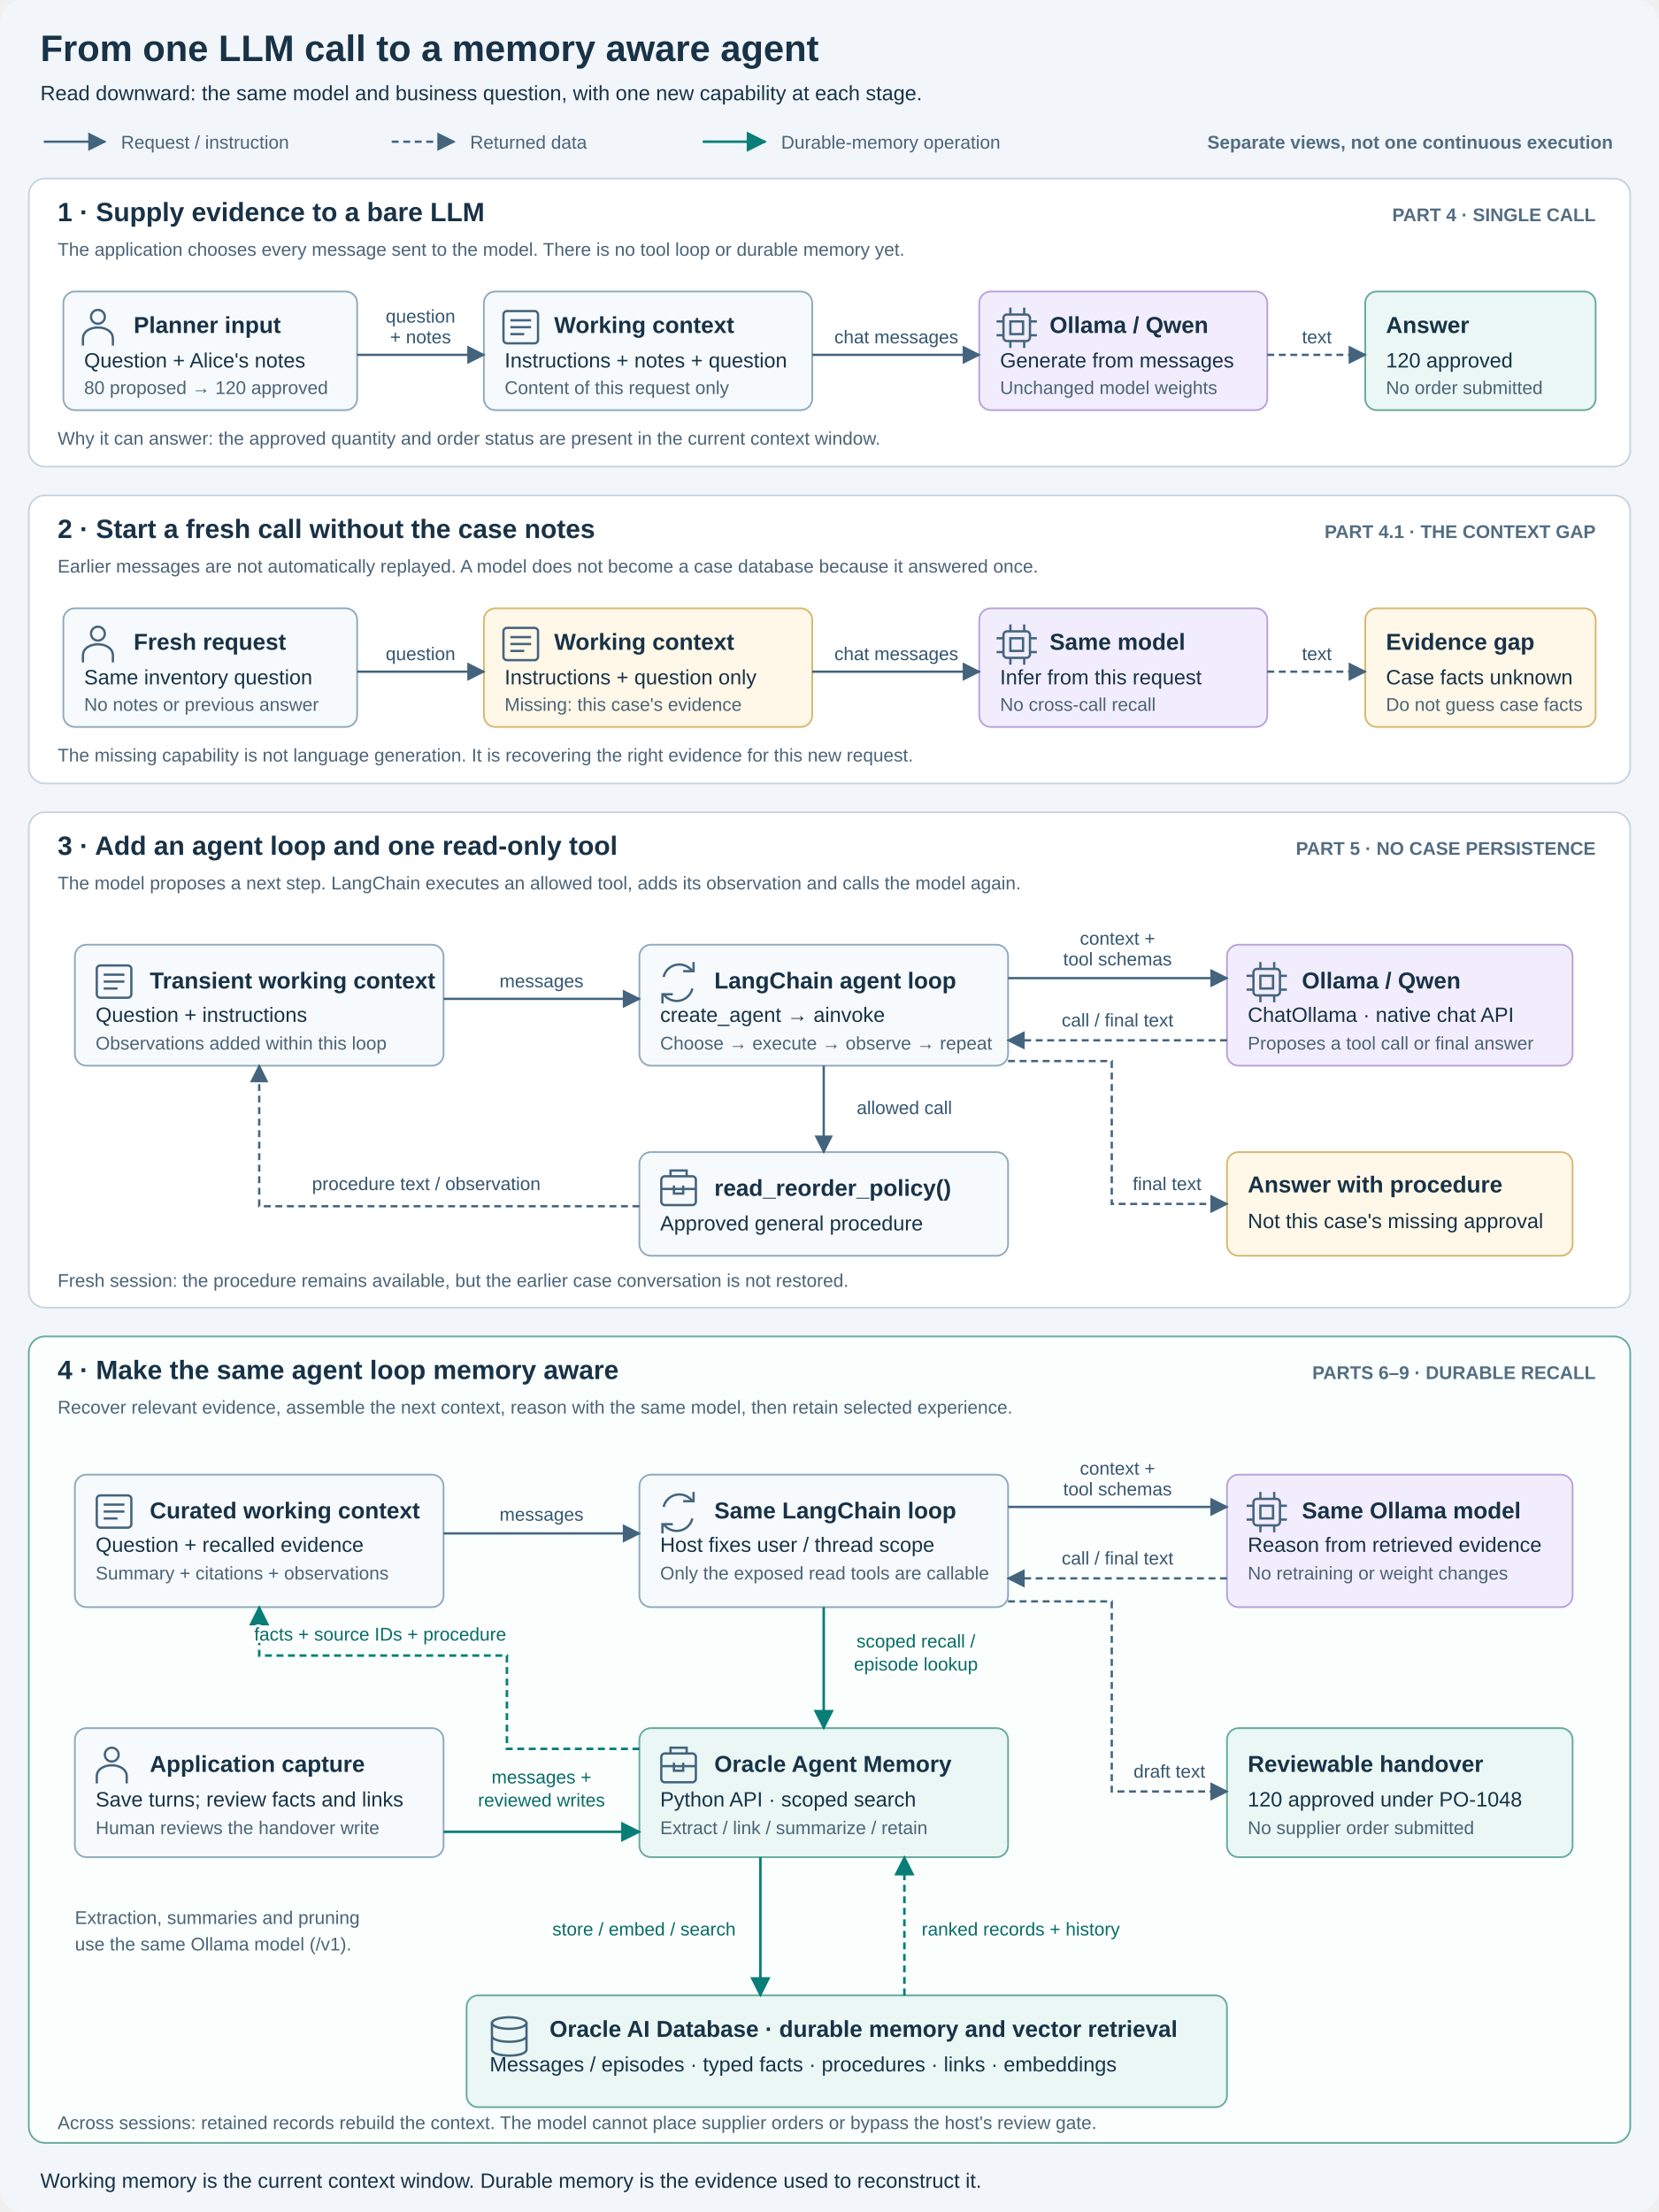
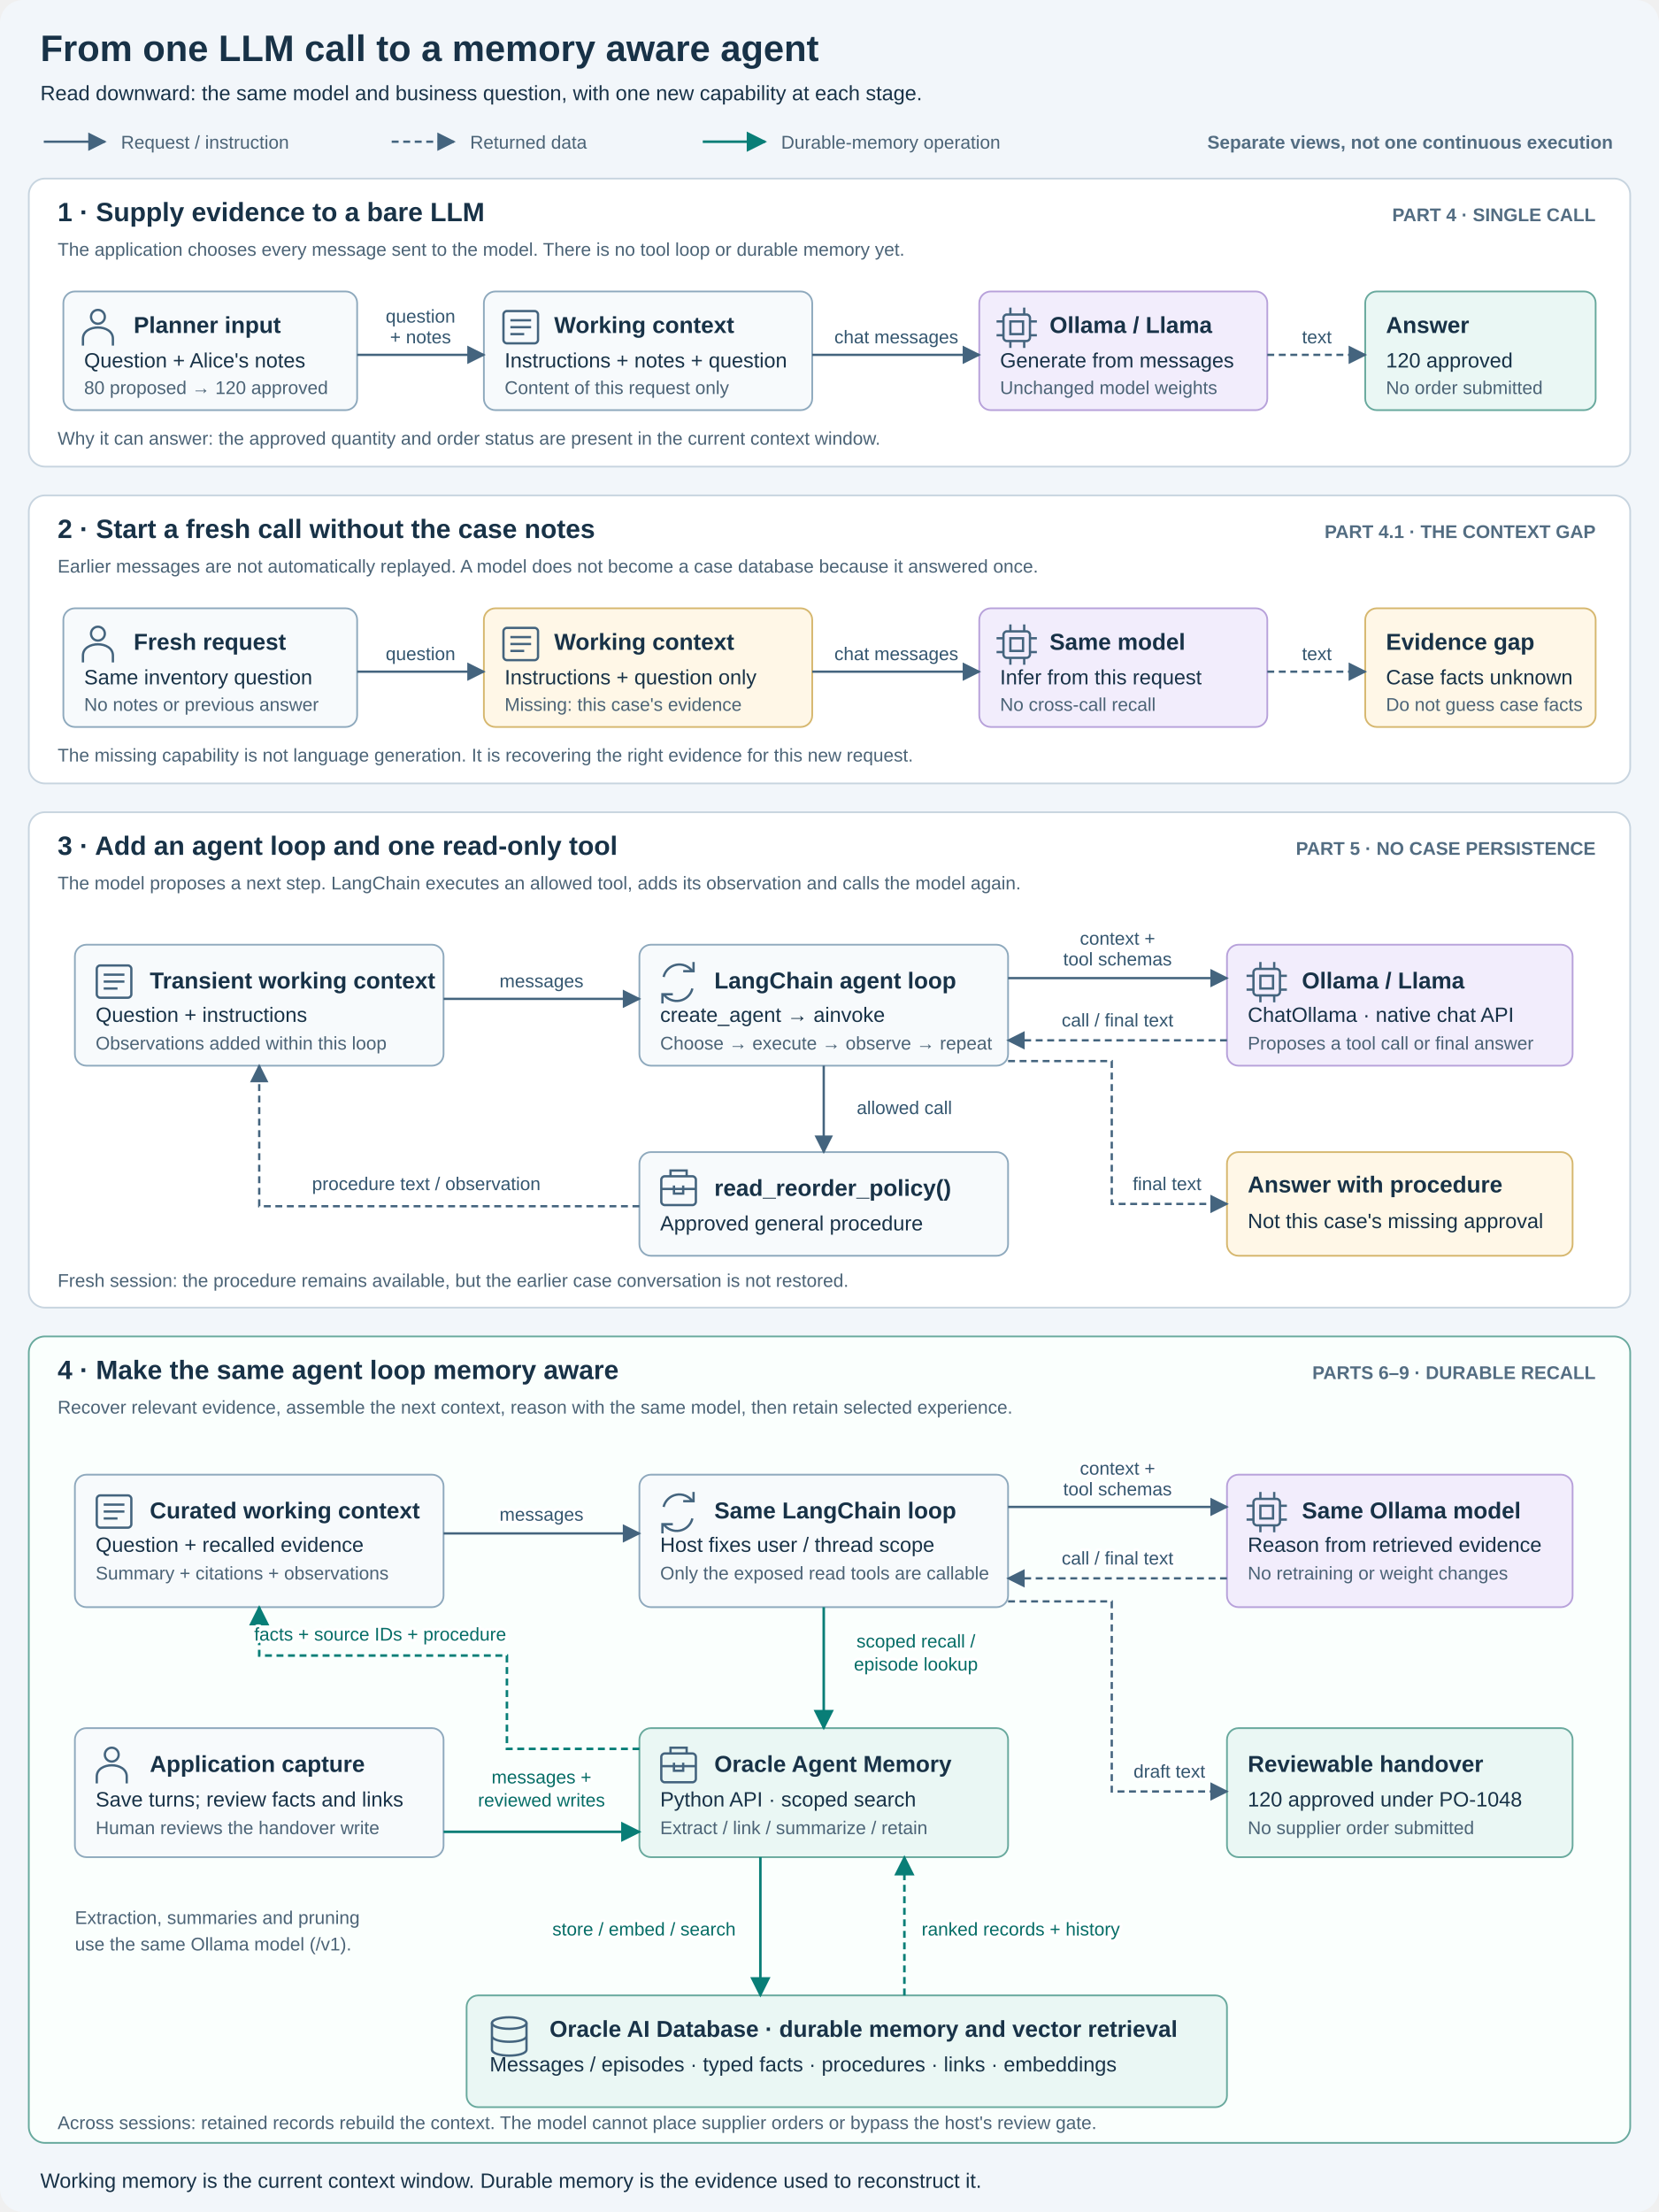
<svg xmlns="http://www.w3.org/2000/svg" viewBox="0 0 1440 1920" role="img" aria-labelledby="title desc">
  <defs>
    <marker id="arrow" viewBox="0 0 10 10" refX="9" refY="5" markerWidth="8" markerHeight="8" orient="auto">
      <path d="M0 0 10 5 0 10Z" fill="#44647e" />
    </marker>
    <marker id="memory-arrow" viewBox="0 0 10 10" refX="9" refY="5" markerWidth="8" markerHeight="8" orient="auto">
      <path d="M0 0 10 5 0 10Z" fill="#087e77" />
    </marker>
    <g id="person" fill="none" stroke="currentColor" stroke-width="2">
      <circle cx="15" cy="8" r="6" />
      <path d="M2 33v-6c0-13 26-13 26 0v6" />
    </g>
    <g id="context" fill="none" stroke="currentColor" stroke-width="2">
      <rect x="2" y="3" width="30" height="28" rx="3" />
      <path d="M8 11h18M8 17h18M8 23h12" />
    </g>
    <g id="chip" fill="none" stroke="currentColor" stroke-width="2">
      <rect x="6" y="6" width="23" height="23" rx="3" />
      <path d="M12 0v6m12-6v6M12 29v6m12-6v6M0 12h6m-6 12h6m23-12h6m-6 12h6" />
      <rect x="12" y="12" width="11" height="11" />
    </g>
    <g id="loop" fill="none" stroke="currentColor" stroke-width="2">
      <path d="M4 13A14 14 0 0 1 29 8m0 15A14 14 0 0 1 4 28M21 8h9V0M12 28H3v8" />
    </g>
    <g id="tool" fill="none" stroke="currentColor" stroke-width="2">
      <rect x="2" y="7" width="30" height="25" rx="3" />
      <path d="M10 7V2h14v5M2 18h30M13 15v7h8v-7" />
    </g>
    <g id="database" fill="none" stroke="currentColor" stroke-width="2">
      <ellipse cx="17" cy="6" rx="15" ry="5" />
      <path d="M2 6v23c0 7 30 7 30 0V6M2 17c0 7 30 7 30 0" />
    </g>
    <style>
      text { font-family: Arial, Helvetica, sans-serif; fill: #183247; }
      .title { font-size: 32px; font-weight: 700; }
      .stage { font-size: 23px; font-weight: 700; }
      .heading { font-size: 20px; font-weight: 700; }
      .body { font-size: 18px; }
      .small { font-size: 16px; fill: #4b6376; }
      .label { font-size: 16px; text-anchor: middle; fill: #34566f; paint-order: stroke; stroke: white; stroke-width: 5; stroke-linejoin: round; }
      .green-label { fill: #056d66; }
      .card { fill: #fff; stroke: #c7d4df; stroke-width: 1.5; }
      .node { fill: #f7fafc; stroke: #8ea9bd; stroke-width: 1.5; }
      .model { fill: #f2edfc; stroke: #b7a1da; stroke-width: 1.5; }
      .memory { fill: #eaf7f4; stroke: #68a99d; stroke-width: 1.5; }
      .warning { fill: #fff7e7; stroke: #d6b76e; stroke-width: 1.5; }
      .flow { fill: none; stroke: #44647e; stroke-width: 2; marker-end: url(#arrow); }
      .memory-flow { fill: none; stroke: #087e77; stroke-width: 2.2; marker-end: url(#memory-arrow); }
      .return { stroke-dasharray: 6 4; }
      .icon { color: #44647e; }
      .part { font-size: 16px; font-weight: 700; fill: #536d82; text-anchor: end; }
    </style>
  </defs>
  <rect width="1440" height="1920" rx="20" fill="#f2f6fa" />
  <text x="35" y="53" class="title">From one LLM call to a memory aware agent</text>
  <text x="35" y="87" class="body">Read downward: the same model and business question, with one new capability at each stage.</text>
  <path d="M38 123H91" class="flow" />
  <text x="105" y="129" class="small">Request / instruction</text>
  <path d="M340 123H394" class="flow return" />
  <text x="408" y="129" class="small">Returned data</text>
  <path d="M610 123H664" class="memory-flow" />
  <text x="678" y="129" class="small">Durable-memory operation</text>
  <text x="1400" y="129" class="part">Separate views, not one continuous execution</text>
  <rect x="25" y="155" width="1390" height="250" rx="14" class="card" />
  <text x="50" y="192" class="stage">1 · Supply evidence to a bare LLM</text>
  <text x="1385" y="192" class="part">PART 4 · SINGLE CALL</text>
  <text x="50" y="222" class="small">The application chooses every message sent to the model. There is no tool loop or durable memory yet.</text>
  <rect x="55" y="253" width="255" height="103" rx="10" class="node" />
  <use href="#person" x="70" y="267" class="icon" />
  <text x="116" y="289" class="heading">Planner input</text>
  <text x="73" y="319" class="body">Question + Alice's notes</text>
  <text x="73" y="342" class="small">80 proposed → 120 approved</text>
  <rect x="420" y="253" width="285" height="103" rx="10" class="node" />
  <use href="#context" x="435" y="267" class="icon" />
  <text x="481" y="289" class="heading">Working context</text>
  <text x="438" y="319" class="body">Instructions + notes + question</text>
  <text x="438" y="342" class="small">Content of this request only</text>
  <rect x="850" y="253" width="250" height="103" rx="10" class="model" />
  <use href="#chip" x="865" y="267" class="icon" />
-   <text x="911" y="289" class="heading">Ollama / Qwen</text>
+   <text x="911" y="289" class="heading">Ollama / Llama</text>
  <text x="868" y="319" class="body">Generate from messages</text>
  <text x="868" y="342" class="small">Unchanged model weights</text>
  <rect x="1185" y="253" width="200" height="103" rx="10" class="memory" />
  <text x="1203" y="289" class="heading">Answer</text>
  <text x="1203" y="319" class="body">120 approved</text>
  <text x="1203" y="342" class="small">No order submitted</text>
  <path d="M310 308H420" class="flow" />
  <text x="365" y="280" class="label">question</text>
  <text x="365" y="298" class="label">+ notes</text>
  <path d="M705 308H850" class="flow" />
  <text x="778" y="298" class="label">chat messages</text>
  <path d="M1100 308H1185" class="flow return" />
  <text x="1143" y="298" class="label">text</text>
  <text x="50" y="386" class="small">Why it can answer: the approved quantity and order status are present in the current context window.</text>
  <rect x="25" y="430" width="1390" height="250" rx="14" class="card" />
  <text x="50" y="467" class="stage">2 · Start a fresh call without the case notes</text>
  <text x="1385" y="467" class="part">PART 4.1 · THE CONTEXT GAP</text>
  <text x="50" y="497" class="small">Earlier messages are not automatically replayed. A model does not become a case database because it answered once.</text>
  <rect x="55" y="528" width="255" height="103" rx="10" class="node" />
  <use href="#person" x="70" y="542" class="icon" />
  <text x="116" y="564" class="heading">Fresh request</text>
  <text x="73" y="594" class="body">Same inventory question</text>
  <text x="73" y="617" class="small">No notes or previous answer</text>
  <rect x="420" y="528" width="285" height="103" rx="10" class="warning" />
  <use href="#context" x="435" y="542" class="icon" />
  <text x="481" y="564" class="heading">Working context</text>
  <text x="438" y="594" class="body">Instructions + question only</text>
  <text x="438" y="617" class="small">Missing: this case's evidence</text>
  <rect x="850" y="528" width="250" height="103" rx="10" class="model" />
  <use href="#chip" x="865" y="542" class="icon" />
  <text x="911" y="564" class="heading">Same model</text>
  <text x="868" y="594" class="body">Infer from this request</text>
  <text x="868" y="617" class="small">No cross-call recall</text>
  <rect x="1185" y="528" width="200" height="103" rx="10" class="warning" />
  <text x="1203" y="564" class="heading">Evidence gap</text>
  <text x="1203" y="594" class="body">Case facts unknown</text>
  <text x="1203" y="617" class="small">Do not guess case facts</text>
  <path d="M310 583H420" class="flow" />
  <text x="365" y="573" class="label">question</text>
  <path d="M705 583H850" class="flow" />
  <text x="778" y="573" class="label">chat messages</text>
  <path d="M1100 583H1185" class="flow return" />
  <text x="1143" y="573" class="label">text</text>
  <text x="50" y="661" class="small">The missing capability is not language generation. It is recovering the right evidence for this new request.</text>
  <rect x="25" y="705" width="1390" height="430" rx="14" class="card" />
  <text x="50" y="742" class="stage">3 · Add an agent loop and one read-only tool</text>
  <text x="1385" y="742" class="part">PART 5 · NO CASE PERSISTENCE</text>
  <text x="50" y="772" class="small">The model proposes a next step. LangChain executes an allowed tool, adds its observation and calls the model again.</text>
  <rect x="65" y="820" width="320" height="105" rx="10" class="node" />
  <use href="#context" x="82" y="835" class="icon" />
  <text x="130" y="858" class="heading">Transient working context</text>
  <text x="83" y="887" class="body">Question + instructions</text>
  <text x="83" y="911" class="small">Observations added within this loop</text>
  <rect x="555" y="820" width="320" height="105" rx="10" class="node" />
  <use href="#loop" x="572" y="835" class="icon" />
  <text x="620" y="858" class="heading">LangChain agent loop</text>
  <text x="573" y="887" class="body">create_agent → ainvoke</text>
  <text x="573" y="911" class="small">Choose → execute → observe → repeat</text>
  <rect x="1065" y="820" width="300" height="105" rx="10" class="model" />
  <use href="#chip" x="1082" y="835" class="icon" />
-   <text x="1130" y="858" class="heading">Ollama / Qwen</text>
+   <text x="1130" y="858" class="heading">Ollama / Llama</text>
  <text x="1083" y="887" class="body">ChatOllama · native chat API</text>
  <text x="1083" y="911" class="small">Proposes a tool call or final answer</text>
  <path d="M385 867H555" class="flow" />
  <text x="470" y="857" class="label">messages</text>
  <path d="M875 849H1065" class="flow" />
  <text x="970" y="820" class="label">context +</text>
  <text x="970" y="838" class="label">tool schemas</text>
  <path d="M1065 903H875" class="flow return" />
  <text x="970" y="891" class="label">call / final text</text>
  <rect x="555" y="1000" width="320" height="90" rx="10" class="node" />
  <use href="#tool" x="572" y="1014" class="icon" />
  <text x="620" y="1038" class="heading">read_reorder_policy()</text>
  <text x="573" y="1068" class="body">Approved general procedure</text>
  <rect x="1065" y="1000" width="300" height="90" rx="10" class="warning" />
  <text x="1083" y="1035" class="heading">Answer with procedure</text>
  <text x="1083" y="1066" class="body">Not this case's missing approval</text>
  <path d="M715 925V1000" class="flow" />
  <text x="785" y="967" class="label">allowed call</text>
  <path d="M555 1047H225V925" class="flow return" />
  <text x="370" y="1033" class="label">procedure text / observation</text>
  <path d="M875 921H965V1045H1065" class="flow return" />
  <text x="1013" y="1033" class="label">final text</text>
  <text x="50" y="1117" class="small">Fresh session: the procedure remains available, but the earlier case conversation is not restored.</text>
  <rect x="25" y="1160" width="1390" height="700" rx="14" fill="#fafffd" stroke="#68a99d" stroke-width="1.5" />
  <text x="50" y="1197" class="stage">4 · Make the same agent loop memory aware</text>
  <text x="1385" y="1197" class="part">PARTS 6–9 · DURABLE RECALL</text>
  <text x="50" y="1227" class="small">Recover relevant evidence, assemble the next context, reason with the same model, then retain selected experience.</text>
  <rect x="65" y="1280" width="320" height="115" rx="10" class="node" />
  <use href="#context" x="82" y="1295" class="icon" />
  <text x="130" y="1318" class="heading">Curated working context</text>
  <text x="83" y="1347" class="body">Question + recalled evidence</text>
  <text x="83" y="1371" class="small">Summary + citations + observations</text>
  <rect x="555" y="1280" width="320" height="115" rx="10" class="node" />
  <use href="#loop" x="572" y="1295" class="icon" />
  <text x="620" y="1318" class="heading">Same LangChain loop</text>
  <text x="573" y="1347" class="body">Host fixes user / thread scope</text>
  <text x="573" y="1371" class="small">Only the exposed read tools are callable</text>
  <rect x="1065" y="1280" width="300" height="115" rx="10" class="model" />
  <use href="#chip" x="1082" y="1295" class="icon" />
  <text x="1130" y="1318" class="heading">Same Ollama model</text>
  <text x="1083" y="1347" class="body">Reason from retrieved evidence</text>
  <text x="1083" y="1371" class="small">No retraining or weight changes</text>
  <path d="M385 1331H555" class="flow" />
  <text x="470" y="1320" class="label">messages</text>
  <path d="M875 1308H1065" class="flow" />
  <text x="970" y="1280" class="label">context +</text>
  <text x="970" y="1298" class="label">tool schemas</text>
  <path d="M1065 1370H875" class="flow return" />
  <text x="970" y="1358" class="label">call / final text</text>
  <rect x="65" y="1500" width="320" height="112" rx="10" class="node" />
  <use href="#person" x="82" y="1515" class="icon" />
  <text x="130" y="1538" class="heading">Application capture</text>
  <text x="83" y="1568" class="body">Save turns; review facts and links</text>
  <text x="83" y="1592" class="small">Human reviews the handover write</text>
  <rect x="555" y="1500" width="320" height="112" rx="10" class="memory" />
  <use href="#tool" x="572" y="1515" class="icon" />
  <text x="620" y="1538" class="heading">Oracle Agent Memory</text>
  <text x="573" y="1568" class="body">Python API · scoped search</text>
  <text x="573" y="1592" class="small">Extract / link / summarize / retain</text>
  <rect x="1065" y="1500" width="300" height="112" rx="10" class="memory" />
  <text x="1083" y="1538" class="heading">Reviewable handover</text>
  <text x="1083" y="1568" class="body">120 approved under PO-1048</text>
  <text x="1083" y="1592" class="small">No supplier order submitted</text>
  <path d="M715 1395V1500" class="memory-flow" />
  <text x="795" y="1430" class="label green-label">scoped recall /</text>
  <text x="795" y="1450" class="label green-label">episode lookup</text>
  <path d="M555 1518H440V1437H225V1395" class="memory-flow return" />
  <text x="330" y="1424" class="label green-label">facts + source IDs + procedure</text>
  <path d="M385 1590H555" class="memory-flow" />
  <text x="470" y="1548" class="label green-label">messages +</text>
  <text x="470" y="1568" class="label green-label">reviewed writes</text>
  <path d="M875 1390H965V1555H1065" class="flow return" />
  <text x="1015" y="1543" class="label">draft text</text>
  <rect x="405" y="1732" width="660" height="97" rx="10" class="memory" />
  <use href="#database" x="425" y="1750" class="icon" />
  <text x="477" y="1768" class="heading">Oracle AI Database · durable memory and vector retrieval</text>
  <text x="425" y="1798" class="body">Messages / episodes · typed facts · procedures · links · embeddings</text>
  <path d="M660 1612V1732" class="memory-flow" />
  <text x="559" y="1680" class="label green-label">store / embed / search</text>
  <path d="M785 1732V1612" class="memory-flow return" />
  <text x="886" y="1680" class="label green-label">ranked records + history</text>
  <text x="65" y="1670" class="small">Extraction, summaries and pruning</text>
  <text x="65" y="1693" class="small">use the same Ollama model (/v1).</text>
  <text x="50" y="1848" class="small">Across sessions: retained records rebuild the context. The model cannot place supplier orders or bypass the host's review gate.</text>
  <text x="35" y="1899" class="body">Working memory is the current context window. Durable memory is the evidence used to reconstruct it.</text>
</svg>
